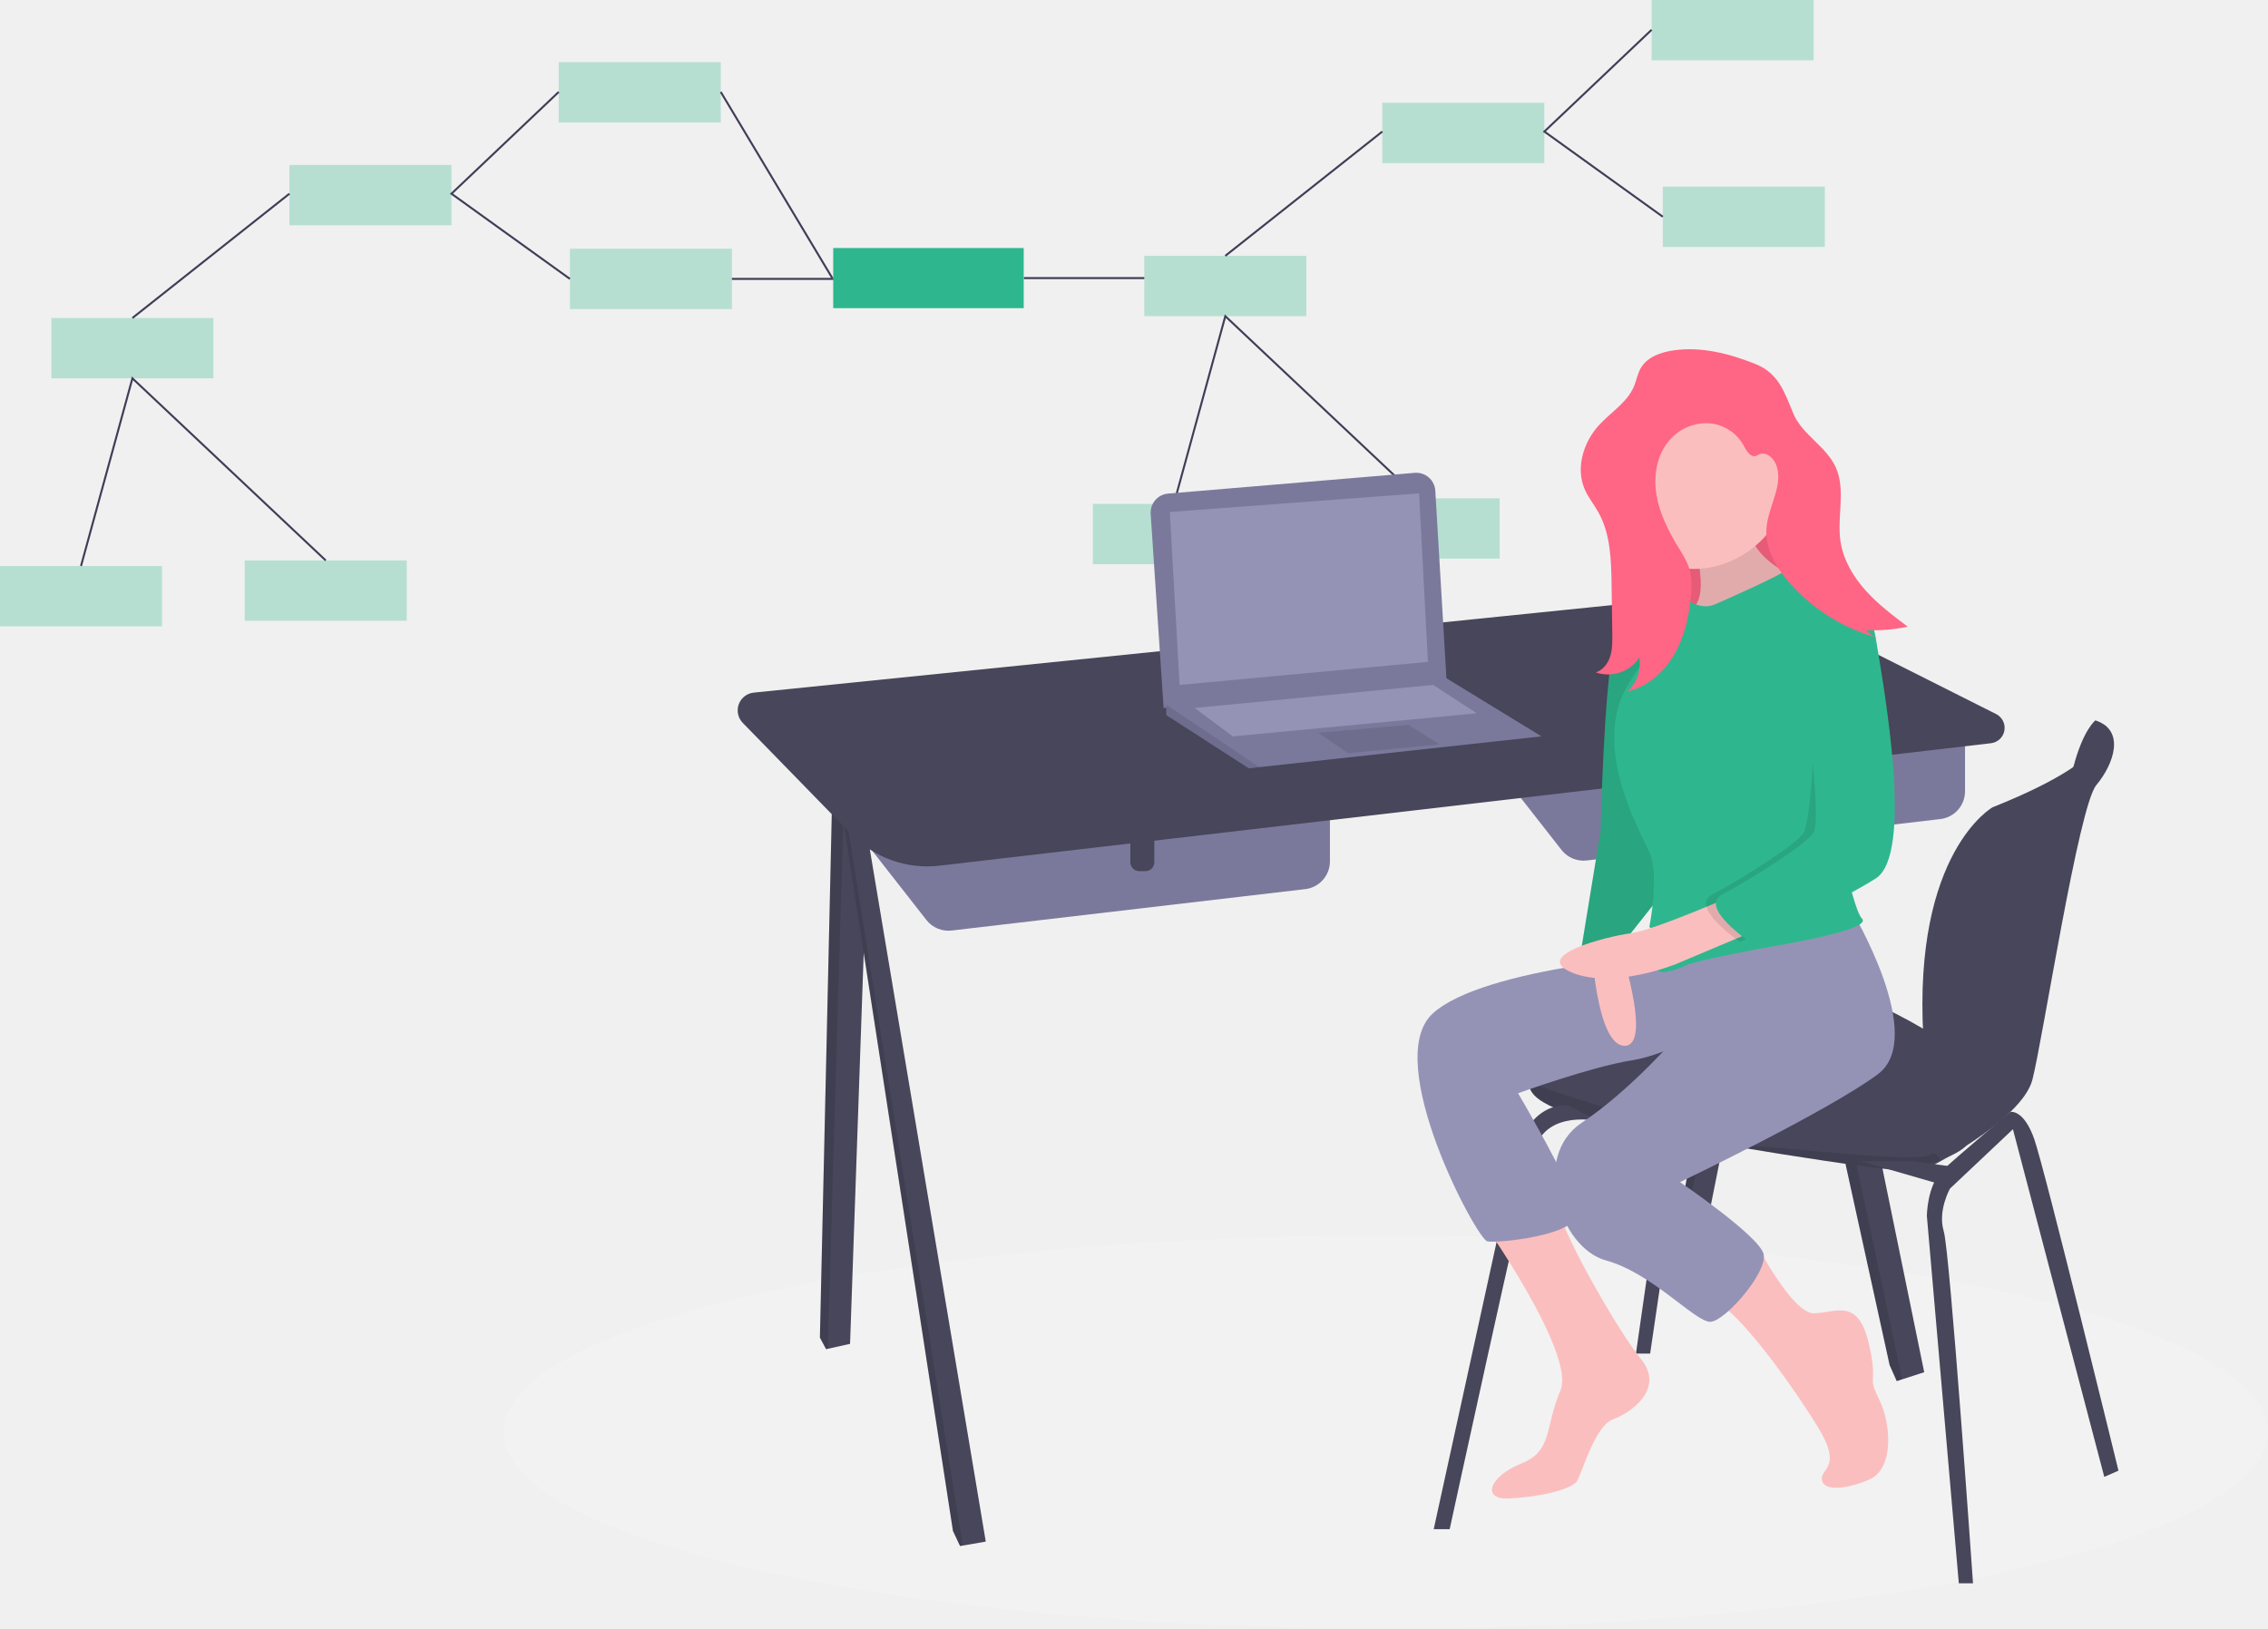
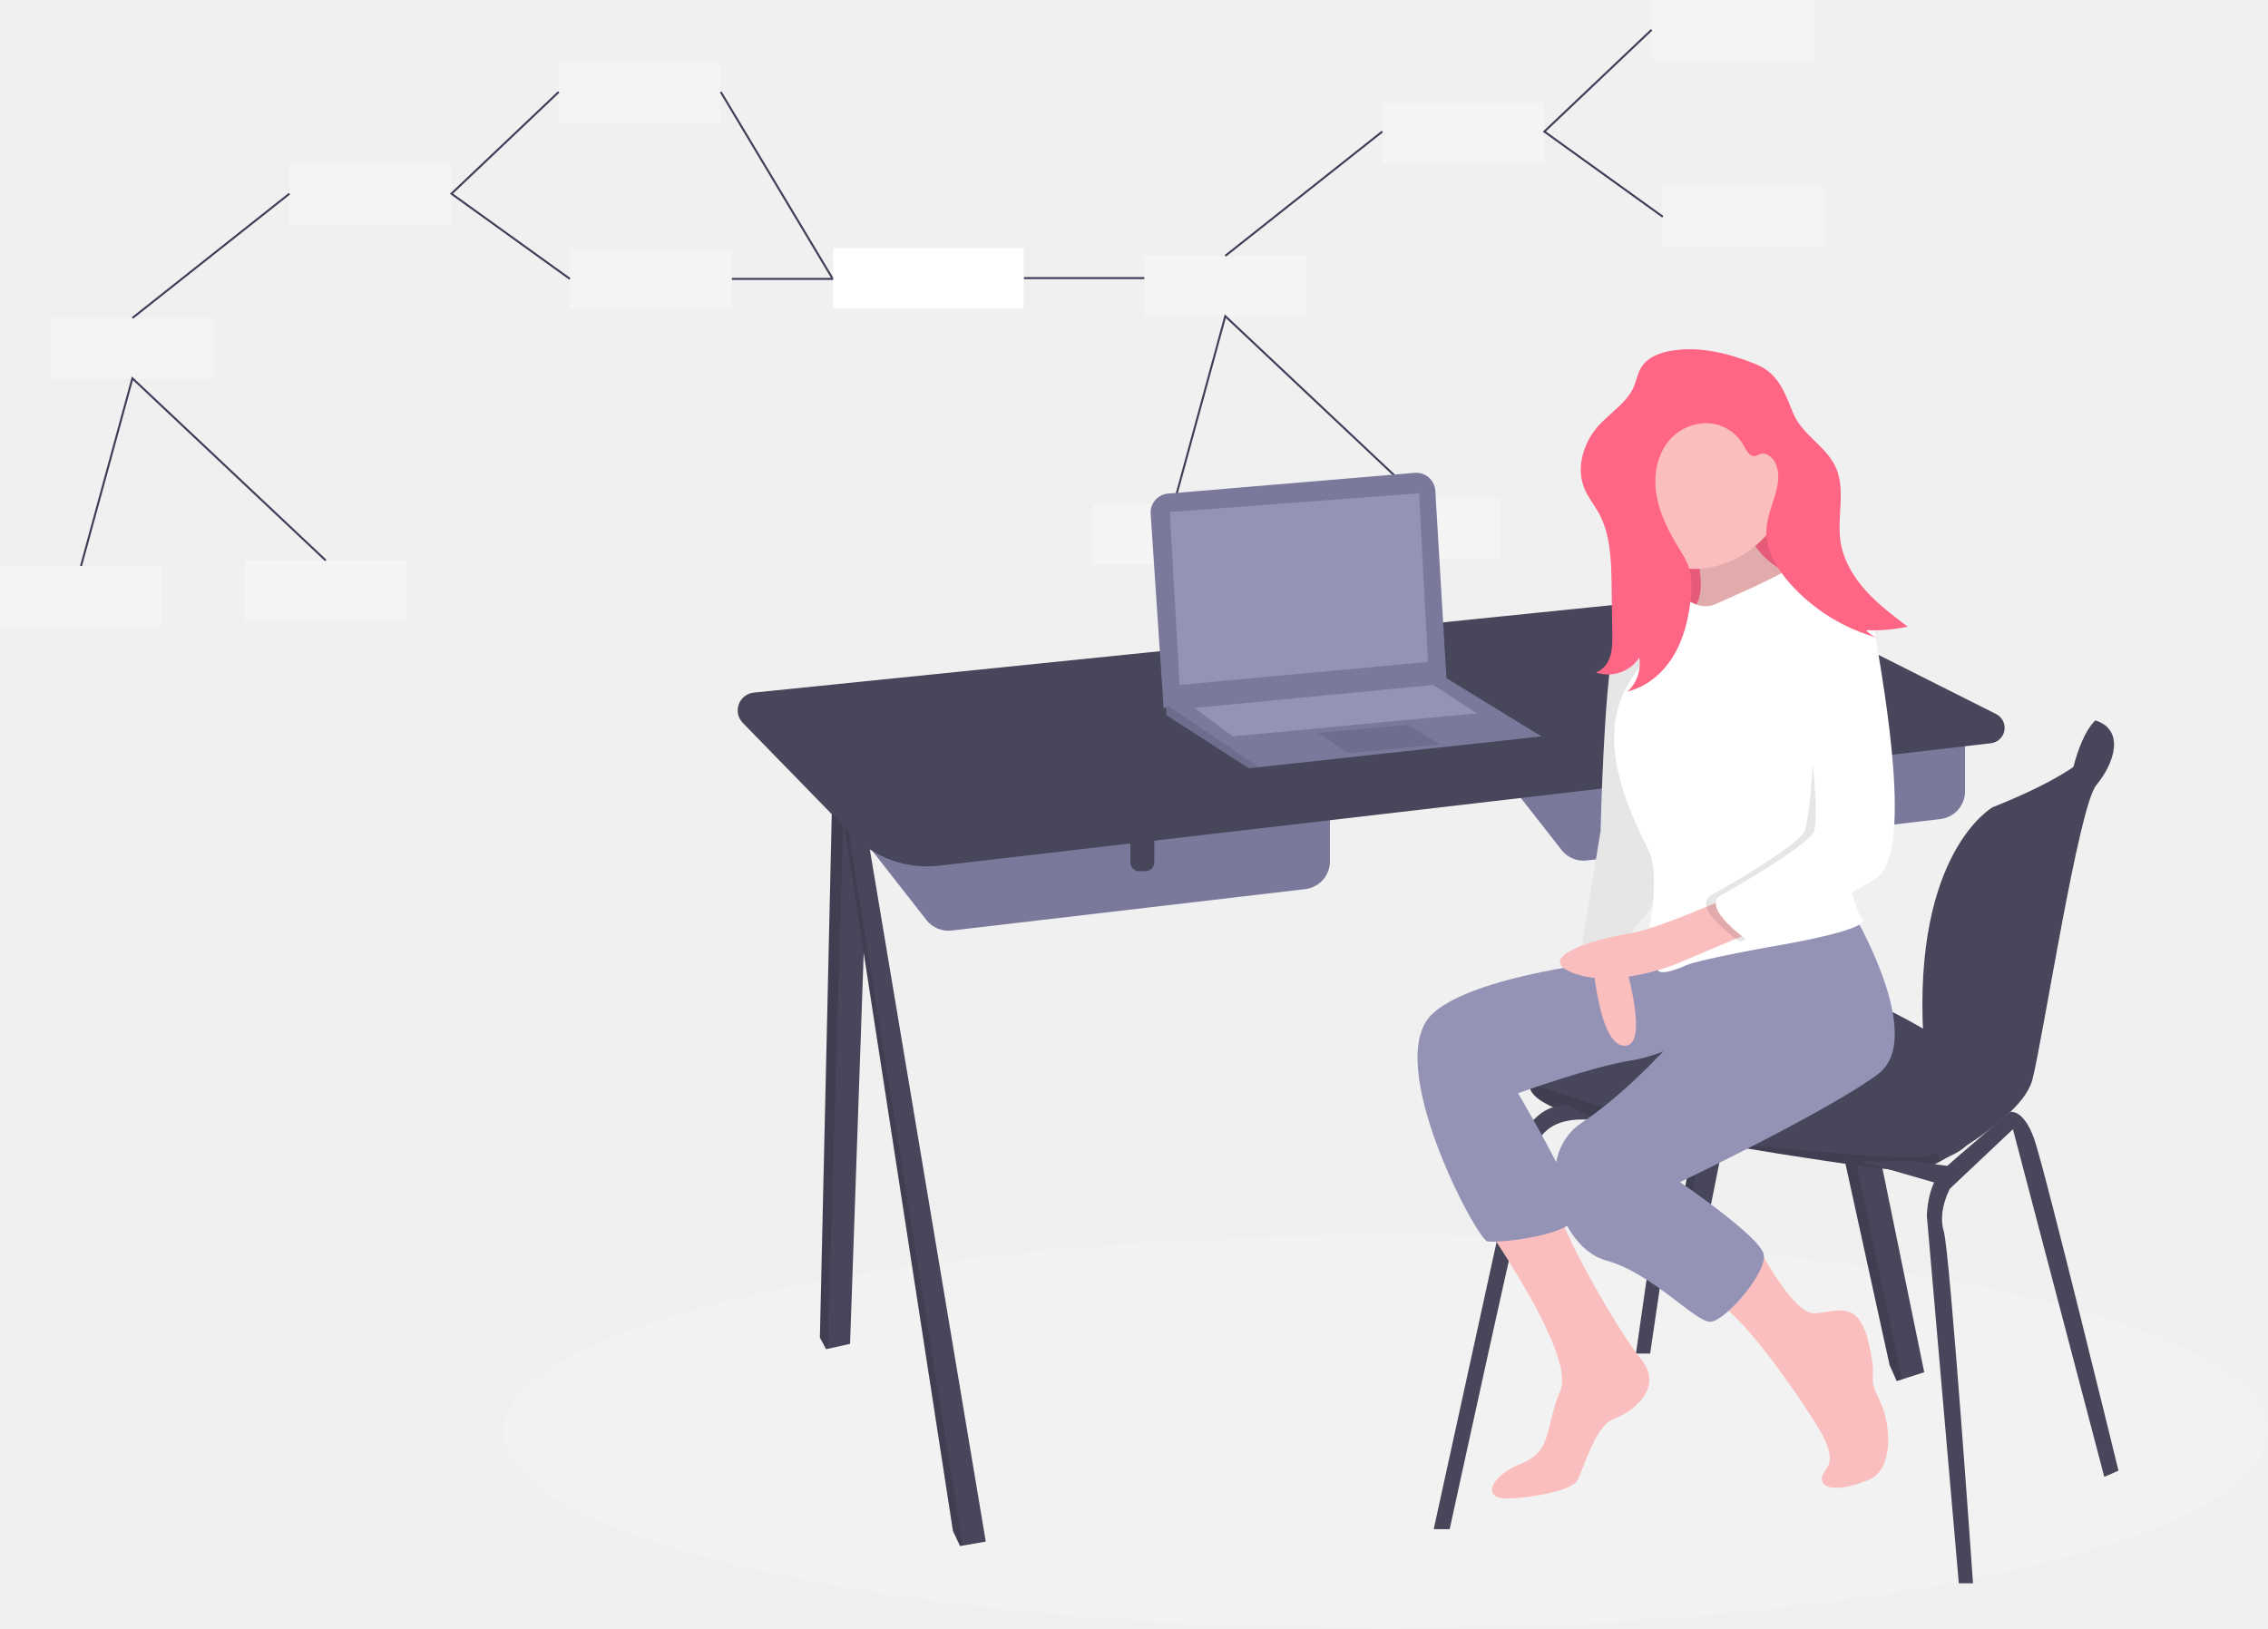
<svg xmlns="http://www.w3.org/2000/svg" id="e87ddc62-7528-42a5-8b37-f74ed0351019" data-name="Layer 1" width="1131" height="812.206" viewBox="0 0 1131 812.206">
-   <rect x="689.328" y="51.267" width="80.802" height="30.092" fill="#2eb78e" opacity="0.3" />
-   <rect x="823.626" width="80.802" height="30.092" fill="#2eb78e" opacity="0.3" />
-   <rect x="829.198" y="93.061" width="80.802" height="30.092" fill="#2eb78e" opacity="0.3" />
-   <rect x="570.634" y="127.611" width="80.802" height="30.092" fill="#2eb78e" opacity="0.3" />
-   <rect x="545" y="251.321" width="80.802" height="30.092" fill="#2eb78e" opacity="0.3" />
-   <rect x="667.038" y="248.534" width="80.802" height="30.092" fill="#2eb78e" opacity="0.3" />
+   <rect x="689.328" y="51.267" width="80.802" height="30.092" fill="#ffffff" opacity="0.3" />
+   <rect x="823.626" width="80.802" height="30.092" fill="#ffffff" opacity="0.3" />
+   <rect x="829.198" y="93.061" width="80.802" height="30.092" fill="#ffffff" opacity="0.3" />
+   <rect x="570.634" y="127.611" width="80.802" height="30.092" fill="#ffffff" opacity="0.3" />
+   <rect x="545" y="251.321" width="80.802" height="30.092" fill="#ffffff" opacity="0.3" />
+   <rect x="667.038" y="248.534" width="80.802" height="30.092" fill="#ffffff" opacity="0.3" />
  <polyline points="823.626 14.856 770.13 65.616 829.198 108.107" fill="none" stroke="#3f3d56" stroke-miterlimit="10" />
  <line x1="689.328" y1="65.616" x2="611.034" y2="127.611" fill="none" stroke="#3f3d56" stroke-miterlimit="10" />
  <polyline points="585.401 251.297 611.034 157.702 707.439 248.534" fill="none" stroke="#3f3d56" stroke-miterlimit="10" />
-   <rect x="144.328" y="82.267" width="80.802" height="30.092" fill="#2eb78e" opacity="0.3" />
-   <rect x="278.626" y="31" width="80.802" height="30.092" fill="#2eb78e" opacity="0.3" />
-   <rect x="284.198" y="124.061" width="80.802" height="30.092" fill="#2eb78e" opacity="0.3" />
-   <rect x="25.634" y="158.611" width="80.802" height="30.092" fill="#2eb78e" opacity="0.3" />
-   <rect y="282.321" width="80.802" height="30.092" fill="#2eb78e" opacity="0.3" />
-   <rect x="122.038" y="279.534" width="80.802" height="30.092" fill="#2eb78e" opacity="0.3" />
+   <rect x="144.328" y="82.267" width="80.802" height="30.092" fill="#ffffff" opacity="0.3" />
+   <rect x="278.626" y="31" width="80.802" height="30.092" fill="#ffffff" opacity="0.3" />
+   <rect x="284.198" y="124.061" width="80.802" height="30.092" fill="#ffffff" opacity="0.3" />
+   <rect x="25.634" y="158.611" width="80.802" height="30.092" fill="#ffffff" opacity="0.3" />
+   <rect y="282.321" width="80.802" height="30.092" fill="#ffffff" opacity="0.3" />
+   <rect x="122.038" y="279.534" width="80.802" height="30.092" fill="#ffffff" opacity="0.3" />
  <polyline points="278.626 45.856 225.13 96.616 284.198 139.107" fill="none" stroke="#3f3d56" stroke-miterlimit="10" />
  <line x1="144.328" y1="96.616" x2="66.034" y2="158.611" fill="none" stroke="#3f3d56" stroke-miterlimit="10" />
  <polyline points="40.401 282.297 66.034 188.702 162.439 279.534" fill="none" stroke="#3f3d56" stroke-miterlimit="10" />
  <line x1="365" y1="139.107" x2="456.634" y2="139.107" fill="none" stroke="#3f3d56" stroke-miterlimit="10" />
-   <rect x="415.5" y="123.706" width="95" height="30" fill="#2eb78e" />
+   <rect x="415.5" y="123.706" width="95" height="30" fill="#ffffff" />
  <line x1="510.623" y1="138.706" x2="570.634" y2="138.706" fill="none" stroke="#3f3d56" stroke-miterlimit="10" />
  <line x1="415.045" y1="138.706" x2="359.427" y2="45.856" fill="none" stroke="#3f3d56" stroke-miterlimit="10" />
  <ellipse cx="691" cy="714.206" rx="440" ry="98" fill="#f2f2f2" />
  <polygon points="894.984 391.611 852.078 606.582 842.79 606.582 841.768 604.994 838.809 600.39 875.964 399.572 881.604 397.21 894.984 391.611" fill="#47465a" />
  <polygon points="881.604 397.21 841.768 604.994 838.809 600.39 875.964 399.572 881.604 397.21" opacity="0.1" />
  <polygon points="959.564 684.432 948.533 687.988 945.852 688.855 942.313 680.893 881.604 403.96 887.916 402.545 901.177 399.572 959.564 684.432" fill="#47465a" />
  <polygon points="948.533 687.988 945.852 688.855 942.313 680.893 881.604 403.96 887.916 402.545 948.533 687.988" opacity="0.1" />
  <polygon points="433.636 391.611 423.905 670.277 412.753 672.754 411.962 672.931 408.865 667.181 415.058 394.264 421.016 393.415 433.636 391.611" fill="#47465a" />
  <polygon points="421.016 393.415 412.753 672.754 411.962 672.931 408.865 667.181 415.058 394.264 421.016 393.415" opacity="0.1" />
  <polygon points="491.581 768.917 480.045 770.907 478.753 771.128 475.215 763.609 419.039 399.572 420.658 399.081 429.213 396.476 491.581 768.917" fill="#47465a" />
  <polygon points="480.045 770.907 478.753 771.128 475.215 763.609 419.039 399.572 420.658 399.081 480.045 770.907" opacity="0.1" />
  <path d="M770.246,412.949l42.951,54.882a13.928,13.928,0,0,0,12.588,5.249l176.318-20.65a13.928,13.928,0,0,0,12.308-13.833v-40.688Z" transform="translate(-34.5 -43.89695)" fill="#7a799c" />
  <path d="M880.388,377.898h11.943a0,0,0,0,1,0,0v17.236a4.438,4.438,0,0,1-4.438,4.438H884.825a4.438,4.438,0,0,1-4.438-4.438V377.898A0,0,0,0,1,880.388,377.898Z" fill="#47465a" />
  <path d="M453.539,447.893l42.951,54.882a13.928,13.928,0,0,0,12.588,5.249l176.318-20.65A13.928,13.928,0,0,0,697.704,473.541V432.853Z" transform="translate(-34.5 -43.89695)" fill="#7a799c" />
  <path d="M563.68,412.842h11.943a0,0,0,0,1,0,0v17.236a4.438,4.438,0,0,1-4.438,4.438H568.118a4.438,4.438,0,0,1-4.438-4.438V412.842A0,0,0,0,1,563.68,412.842Z" fill="#47465a" />
  <path d="M502.885,475.688l524.459-61.09a7.713,7.713,0,0,0,2.578-14.549l-93.817-47.182a108.587,108.587,0,0,0-59.802-11.017L410.361,389.36a8.918,8.918,0,0,0-5.459,15.095l54.259,55.668A52.673,52.673,0,0,0,502.885,475.688Z" transform="translate(-34.5 -43.89695)" fill="#47465a" />
  <path d="M1085.044,406.318l-5.61-3.101s-6.056,4.458-10.99,23.24,9.221.204,9.221.204l6.193-12.828Z" transform="translate(-34.5 -43.89695)" fill="#47465a" />
  <path d="M1025.027,578.38s-5.75,26.982-8.404,34.502c-1.3,3.68-7.582,7.046-14.544,9.621a97.379,97.379,0,0,1-19.073,4.976c-7.52.885-103.947-14.155-150.834-24.328-31.587-6.852-35.669-14.712-34.971-19.109a6.38,6.38,0,0,1,1.796-3.45s46.444-31.405,62.811-46.444,48.656-3.096,84.042,3.096S1025.027,578.38,1025.027,578.38Z" transform="translate(-34.5 -43.89695)" fill="#47465a" />
  <path d="M1079.434,403.217s21.674,14.155-51.31,43.348c0,0-39.669,22.367-34.505,114.503a25.27,25.27,0,0,0,3.673,11.702c7.53,12.385,23.666,43.737-3.227,47.63V627.478s48.656-24.328,53.964-45.117,23.001-136.237,31.848-146.853S1094.473,408.083,1079.434,403.217Z" transform="translate(-34.5 -43.89695)" fill="#47465a" />
  <path d="M1002.079,622.502a97.379,97.379,0,0,1-19.073,4.976c-7.52.885-103.947-14.155-150.834-24.328-31.587-6.852-35.669-14.712-34.971-19.109,20.763,7.099,88.183,29.632,112.378,31.494,28.751,2.212,83.68,8.36,87.842,4.18C999.023,618.105,1000.664,619.804,1002.079,622.502Z" transform="translate(-34.5 -43.89695)" opacity="0.1" />
  <path d="M749.457,806.621l42.021-191.971s7.52-20.347,24.77-19.462L832.172,603.15s-26.54-6.193-32.29,14.155S757.419,806.621,757.419,806.621Z" transform="translate(-34.5 -43.89695)" fill="#47465a" />
  <polygon points="815.808 675.143 832.616 557.926 840.136 557.926 822.885 675.143 815.808 675.143" fill="#47465a" />
  <path d="M1011.315,833.603l-15.924-183.124s0-15.482,7.962-23.001,33.665-28.97,33.665-28.97,6.587-1.551,11.895,13.489,42.021,165.431,42.021,165.431l-7.077,3.096L1038.297,607.131l-31.405,29.636s-6.193,11.058-3.096,21.232,14.597,175.604,14.597,175.604Z" transform="translate(-34.5 -43.89695)" fill="#47465a" />
  <polygon points="927.717 579.158 967.526 590.658 976.373 582.254 953.372 579.158 927.717 579.158" fill="#47465a" />
  <path d="M608.313,300.201l6.455,96.824,141.103-13.712-5.615-94.649a9.52,9.52,0,0,0-10.301-8.922L617.013,290.082A9.52,9.52,0,0,0,608.313,300.201Z" transform="translate(-34.5 -43.89695)" fill="#7a799c" />
  <polygon points="768.7 367.282 628.039 382.627 622.731 383.206 581.595 356.667 581.595 350.916 721.37 338.328 768.7 367.282" fill="#7a799c" />
  <polygon points="628.039 382.627 622.731 383.206 581.595 356.667 581.595 351.518 628.039 382.627" opacity="0.1" />
  <polygon points="583.364 255.373 588.23 341.627 712.082 330.127 707.658 246.084 583.364 255.373" fill="#9493b6" />
  <polygon points="657.233 365.513 672.272 375.687 717.832 371.263 702.35 361.532 657.233 365.513" opacity="0.1" />
  <polygon points="595.749 353.128 614.769 367.282 736.41 355.782 714.736 341.627 595.749 353.128" fill="#9493b6" />
  <rect x="811.605" y="222.42" width="89.793" height="89.793" fill="#ff6584" />
  <rect x="811.605" y="222.42" width="89.793" height="89.793" opacity="0.1" />
  <path d="M877.029,307.871s12.667,34.306,0,40.639,45.389,0,45.389,0l16.361-13.195s-36.945-10.556-31.667-34.834S877.029,307.871,877.029,307.871Z" transform="translate(-34.5 -43.89695)" fill="#fbbebe" />
  <path d="M877.029,307.871s12.667,34.306,0,40.639,45.389,0,45.389,0l16.361-13.195s-36.945-10.556-31.667-34.834S877.029,307.871,877.029,307.871Z" transform="translate(-34.5 -43.89695)" opacity="0.1" />
  <path d="M773.056,651.986s47.501,67.029,39.584,85.501-3.694,30.084-19.528,36.417-20.056,17.945-6.333,17.417,31.667-4.222,34.306-8.972,8.972-27.445,17.945-30.611S864.89,736.431,852.751,721.653s-42.725-69.21-40.363-74.717S773.056,651.986,773.056,651.986Z" transform="translate(-34.5 -43.89695)" fill="#fbbebe" />
  <path d="M872.279,519.512s-98.168,6.333-123.501,30.084,22.167,112.418,27.445,113.474,46.445-3.167,44.862-14.778-29.556-59.112-29.556-59.112,36.417-13.195,56.473-16.361,42.223-17.945,42.223-17.945Z" transform="translate(-34.5 -43.89695)" fill="#9493b6" />
  <path d="M827.417,504.734s1.583,58.584,16.361,60.695,0-44.862,0-44.862l-.528-17.945Z" transform="translate(-34.5 -43.89695)" fill="#fbbebe" />
-   <path d="M872.279,351.149s-27.445-7.917-32.723,13.195-6.861,93.946-6.861,93.946l-9.5,58.056s17.417-5.278,21.111-2.639l22.167-27.973Z" transform="translate(-34.5 -43.89695)" fill="#2eb78e" />
+   <path d="M872.279,351.149s-27.445-7.917-32.723,13.195-6.861,93.946-6.861,93.946l-9.5,58.056s17.417-5.278,21.111-2.639l22.167-27.973Z" transform="translate(-34.5 -43.89695)" fill="#ffffff" />
  <path d="M872.279,351.149s-27.445-7.917-32.723,13.195-6.861,93.946-6.861,93.946l-9.5,58.056s17.417-5.278,21.111-2.639l22.167-27.973Z" transform="translate(-34.5 -43.89695)" opacity="0.1" />
  <path d="M909.779,663.225s18.445,36.261,29.528,35.733,21.639-7.389,26.917,14.25-1.056,15.834,5.278,28.5,7.389,34.834-4.75,40.112-23.222,5.806-23.75,0,10.556-5.806-2.111-26.389-39.584-58.056-50.667-61.751S909.779,663.225,909.779,663.225Z" transform="translate(-34.5 -43.89695)" fill="#fbbebe" />
  <path d="M957.78,497.873s38,63.334,13.195,81.806-98.696,53.834-98.696,53.834,39.584,26.917,41.695,35.889-19,33.25-26.389,33.778-29.028-24.278-52.251-30.611-37.473-51.723-12.139-68.612,49.084-44.862,49.084-44.862l-7.385-40.634Z" transform="translate(-34.5 -43.89695)" fill="#9493b6" />
  <path d="M924.84,286.664c0,22.444-22.991,40.999-45.436,40.999a40.639,40.639,0,1,1,0-81.279C901.849,246.384,924.84,264.219,924.84,286.664Z" transform="translate(-34.5 -43.89695)" fill="#fbbebe" />
-   <path d="M889.696,345.343s36.417-15.834,36.417-17.945,21.111,4.75,25.861,8.972,7.389,3.694,10.556,12.139-15.834,87.084-15.834,87.084,10.556,60.695,16.361,66.501S916.085,516.345,916.085,516.345s-34.834,6.333-40.639,8.972-16.361,6.333-14.25,0,11.083-11.083-4.222-19c0,0,5.278-25.861,0-37.473s-29.556-53.834-10.028-84.445,28.5-41.695,28.5-41.695S882.307,348.51,889.696,345.343Z" transform="translate(-34.5 -43.89695)" fill="#2eb78e" />
+   <path d="M889.696,345.343s36.417-15.834,36.417-17.945,21.111,4.75,25.861,8.972,7.389,3.694,10.556,12.139-15.834,87.084-15.834,87.084,10.556,60.695,16.361,66.501S916.085,516.345,916.085,516.345s-34.834,6.333-40.639,8.972-16.361,6.333-14.25,0,11.083-11.083-4.222-19c0,0,5.278-25.861,0-37.473s-29.556-53.834-10.028-84.445,28.5-41.695,28.5-41.695S882.307,348.51,889.696,345.343Z" transform="translate(-34.5 -43.89695)" fill="#ffffff" />
  <path d="M901.307,489.428S860.14,507.687,847.737,509.377s-49.876,11.19-29.292,19.635,51.723-4.222,51.723-4.222l43.806-18.472Z" transform="translate(-34.5 -43.89695)" fill="#fbbebe" />
  <path d="M945.629,343.724s15.202-7.353,19.424,18.508,19,107.668,0,119.807-62.806,31.667-62.806,31.667-25.861-17.417-13.722-23.75,41.167-24.278,45.389-30.611,8.488-77.027,1.099-88.638S945.629,343.724,945.629,343.724Z" transform="translate(-34.5 -43.89695)" opacity="0.1" />
-   <path d="M944.585,337.427s21.111-1.056,25.334,24.806,19,107.668,0,119.807-62.806,31.667-62.806,31.667-25.861-17.417-13.722-23.75,41.167-24.278,45.389-30.611S935.613,387.038,928.224,375.427,944.585,337.427,944.585,337.427Z" transform="translate(-34.5 -43.89695)" fill="#2eb78e" />
+   <path d="M944.585,337.427s21.111-1.056,25.334,24.806,19,107.668,0,119.807-62.806,31.667-62.806,31.667-25.861-17.417-13.722-23.75,41.167-24.278,45.389-30.611S935.613,387.038,928.224,375.427,944.585,337.427,944.585,337.427Z" transform="translate(-34.5 -43.89695)" fill="#ffffff" />
  <path d="M869.394,218.612c-6.479.882-13.429,3.252-16.689,8.92-1.595,2.774-2.111,6.027-3.34,8.982-3.391,8.153-11.628,13.021-17.574,19.548-7.75,8.507-11.598,21.326-7.028,31.887,1.77,4.09,4.644,7.593,6.824,11.48,6.081,10.843,6.405,23.865,6.578,36.296l.34,24.441c.052,3.732.093,7.54-1.03,11.099s-3.633,6.893-7.192,8.017a18.64,18.64,0,0,0,21.708-7.413,19.049,19.049,0,0,1-5.822,16.899c9.676-2.279,17.79-9.316,22.902-17.842s7.482-18.442,8.545-28.326c.562-5.228.76-10.633-.892-15.625-1.163-3.516-3.192-6.668-5.118-9.83-4.966-8.154-9.437-16.826-11.037-26.238s.006-19.738,6.118-27.072a24.454,24.454,0,0,1,19.315-8.856,21.503,21.503,0,0,1,17.928,10.975c1.412,2.658,3.421,6.26,6.282,5.326a15.523,15.523,0,0,0,1.549-.761c3.19-1.452,6.814,1.413,8.221,4.623,4.437,10.127-3.738,21.181-4.583,32.205-.786,10.255,4.931,19.926,11.765,27.612a90.717,90.717,0,0,0,44.353,27.25,12.449,12.449,0,0,1-6.434-3.997,84.47,84.47,0,0,0,20.757-1.74c-7.426-5.596-14.905-11.24-21.105-18.171s-11.11-15.316-12.447-24.518c-1.794-12.35,2.805-25.723-2.454-37.041-4.808-10.347-16.732-16.129-21.087-26.674-4.423-10.712-7.291-20.017-19.002-24.68C896.962,220.299,883.204,216.732,869.394,218.612Z" transform="translate(-34.5 -43.89695)" fill="#ff6584" />
</svg>
